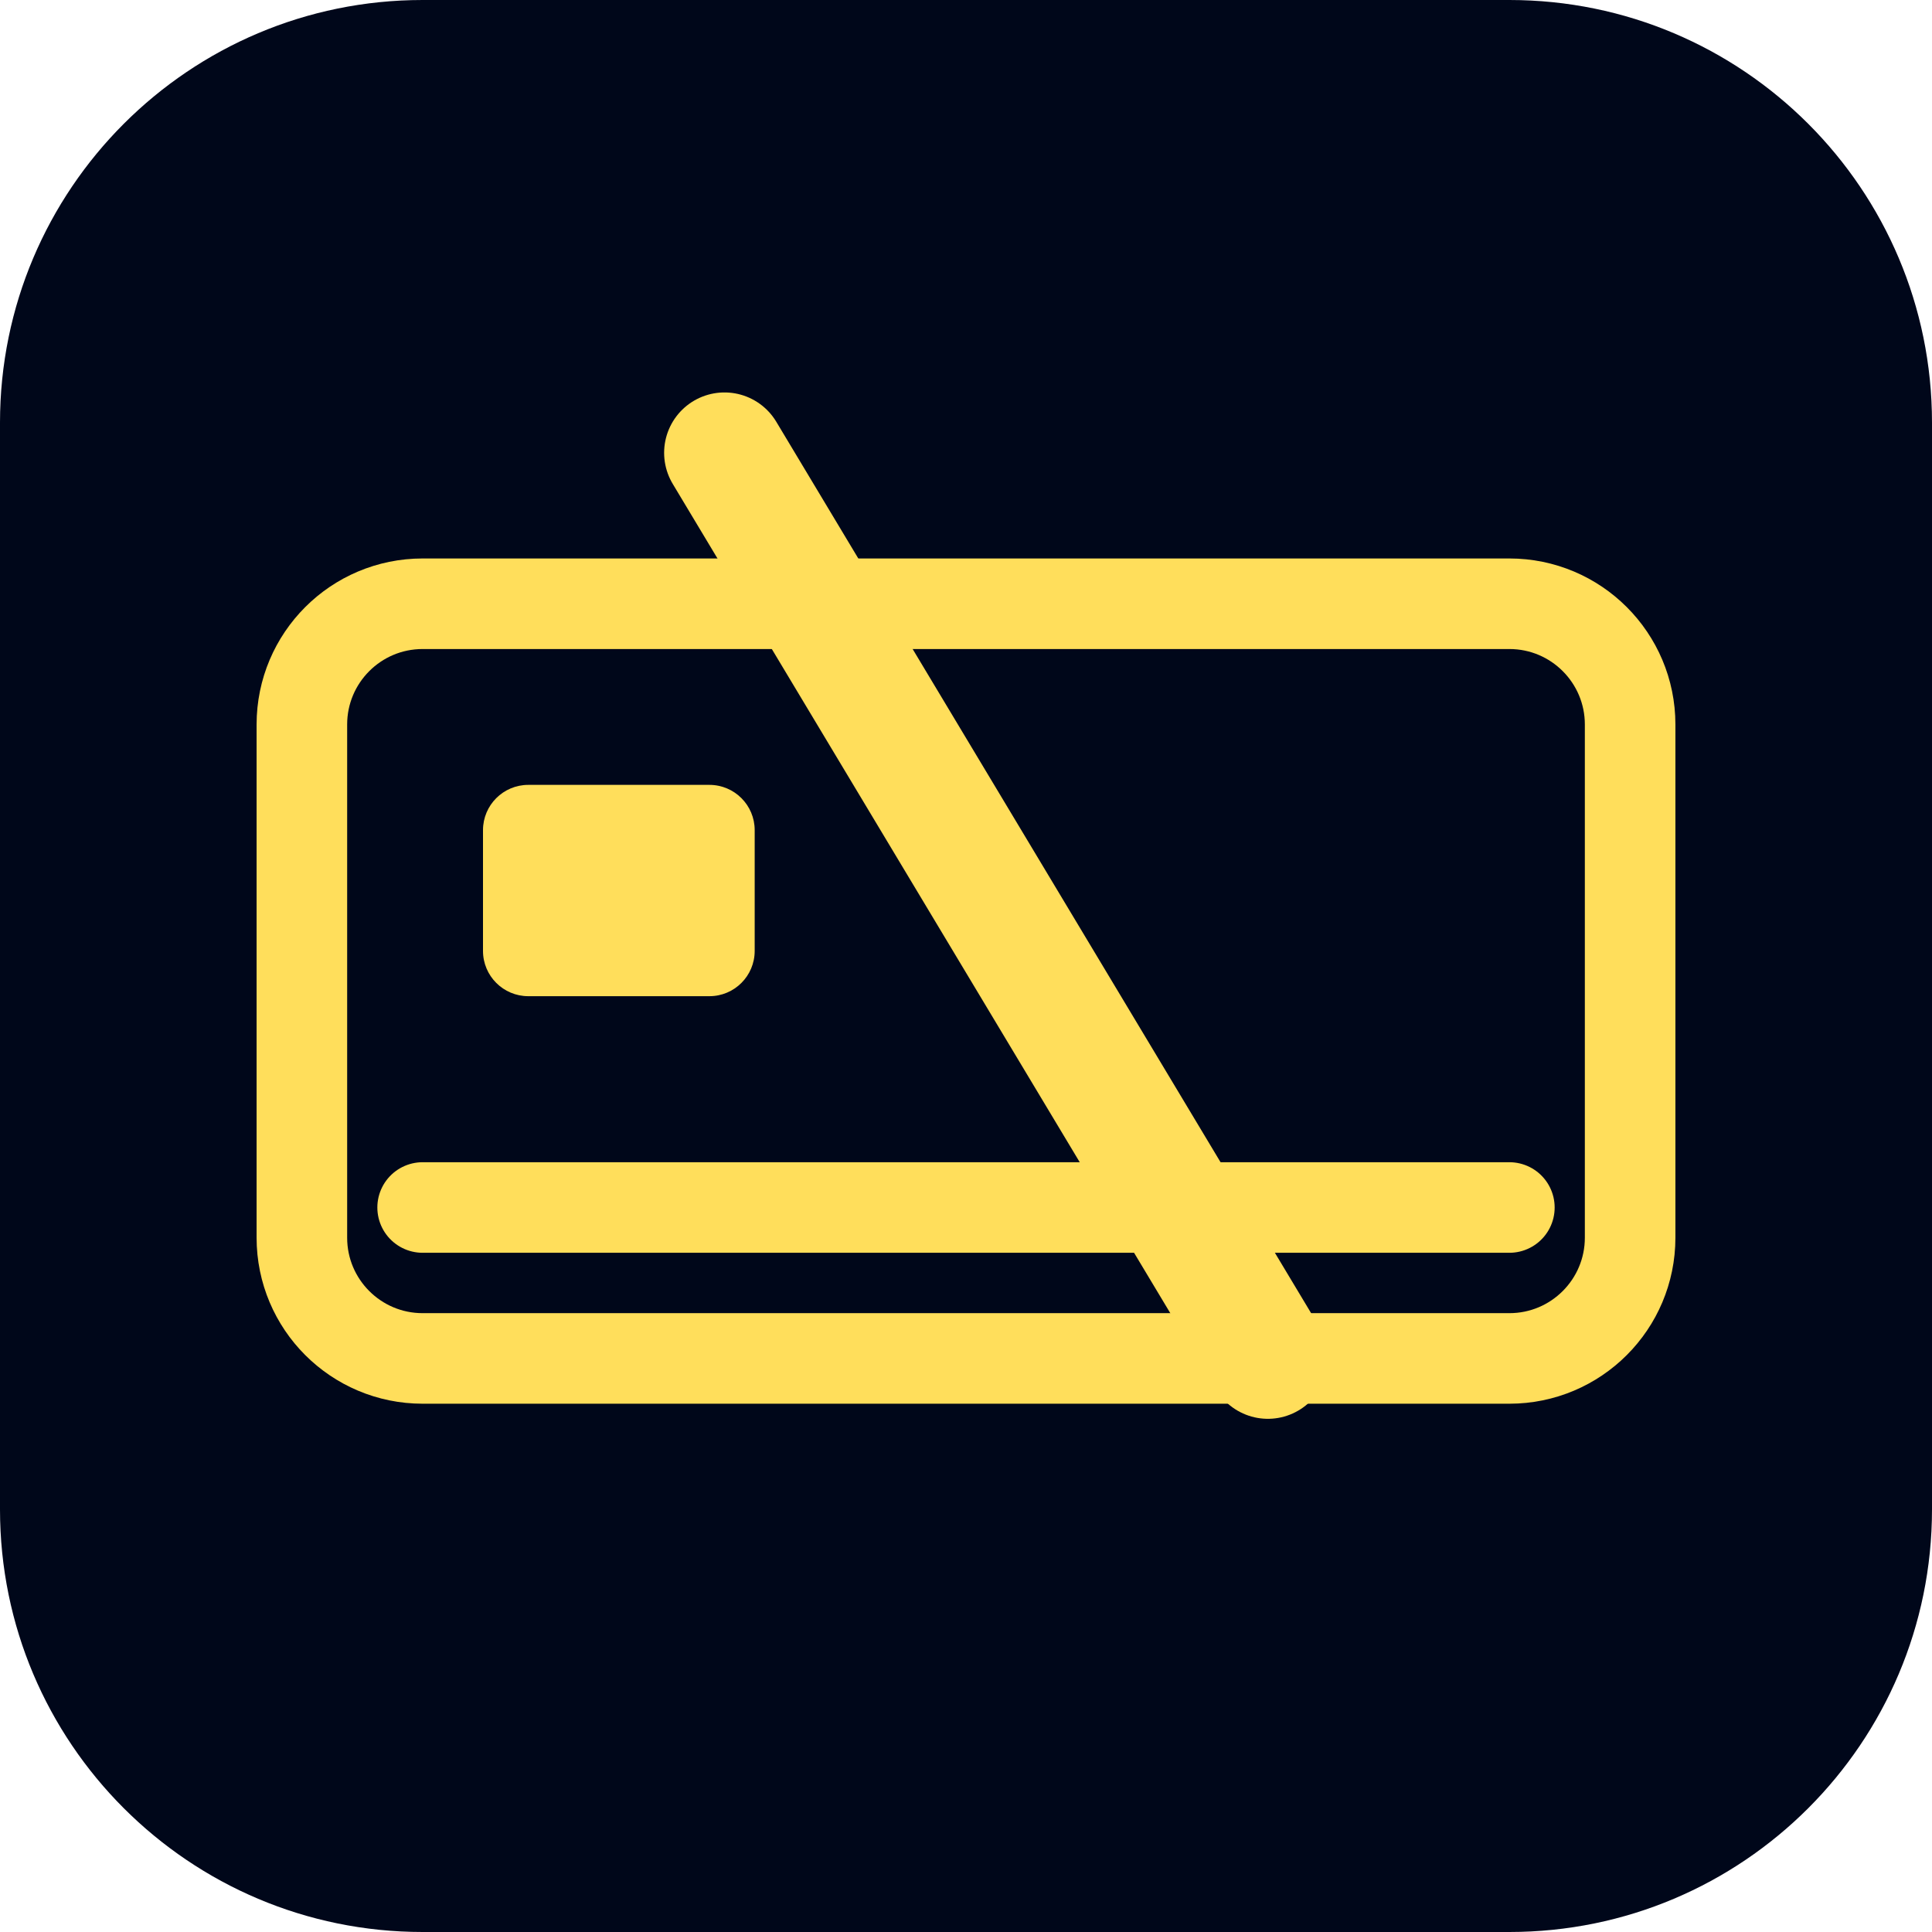
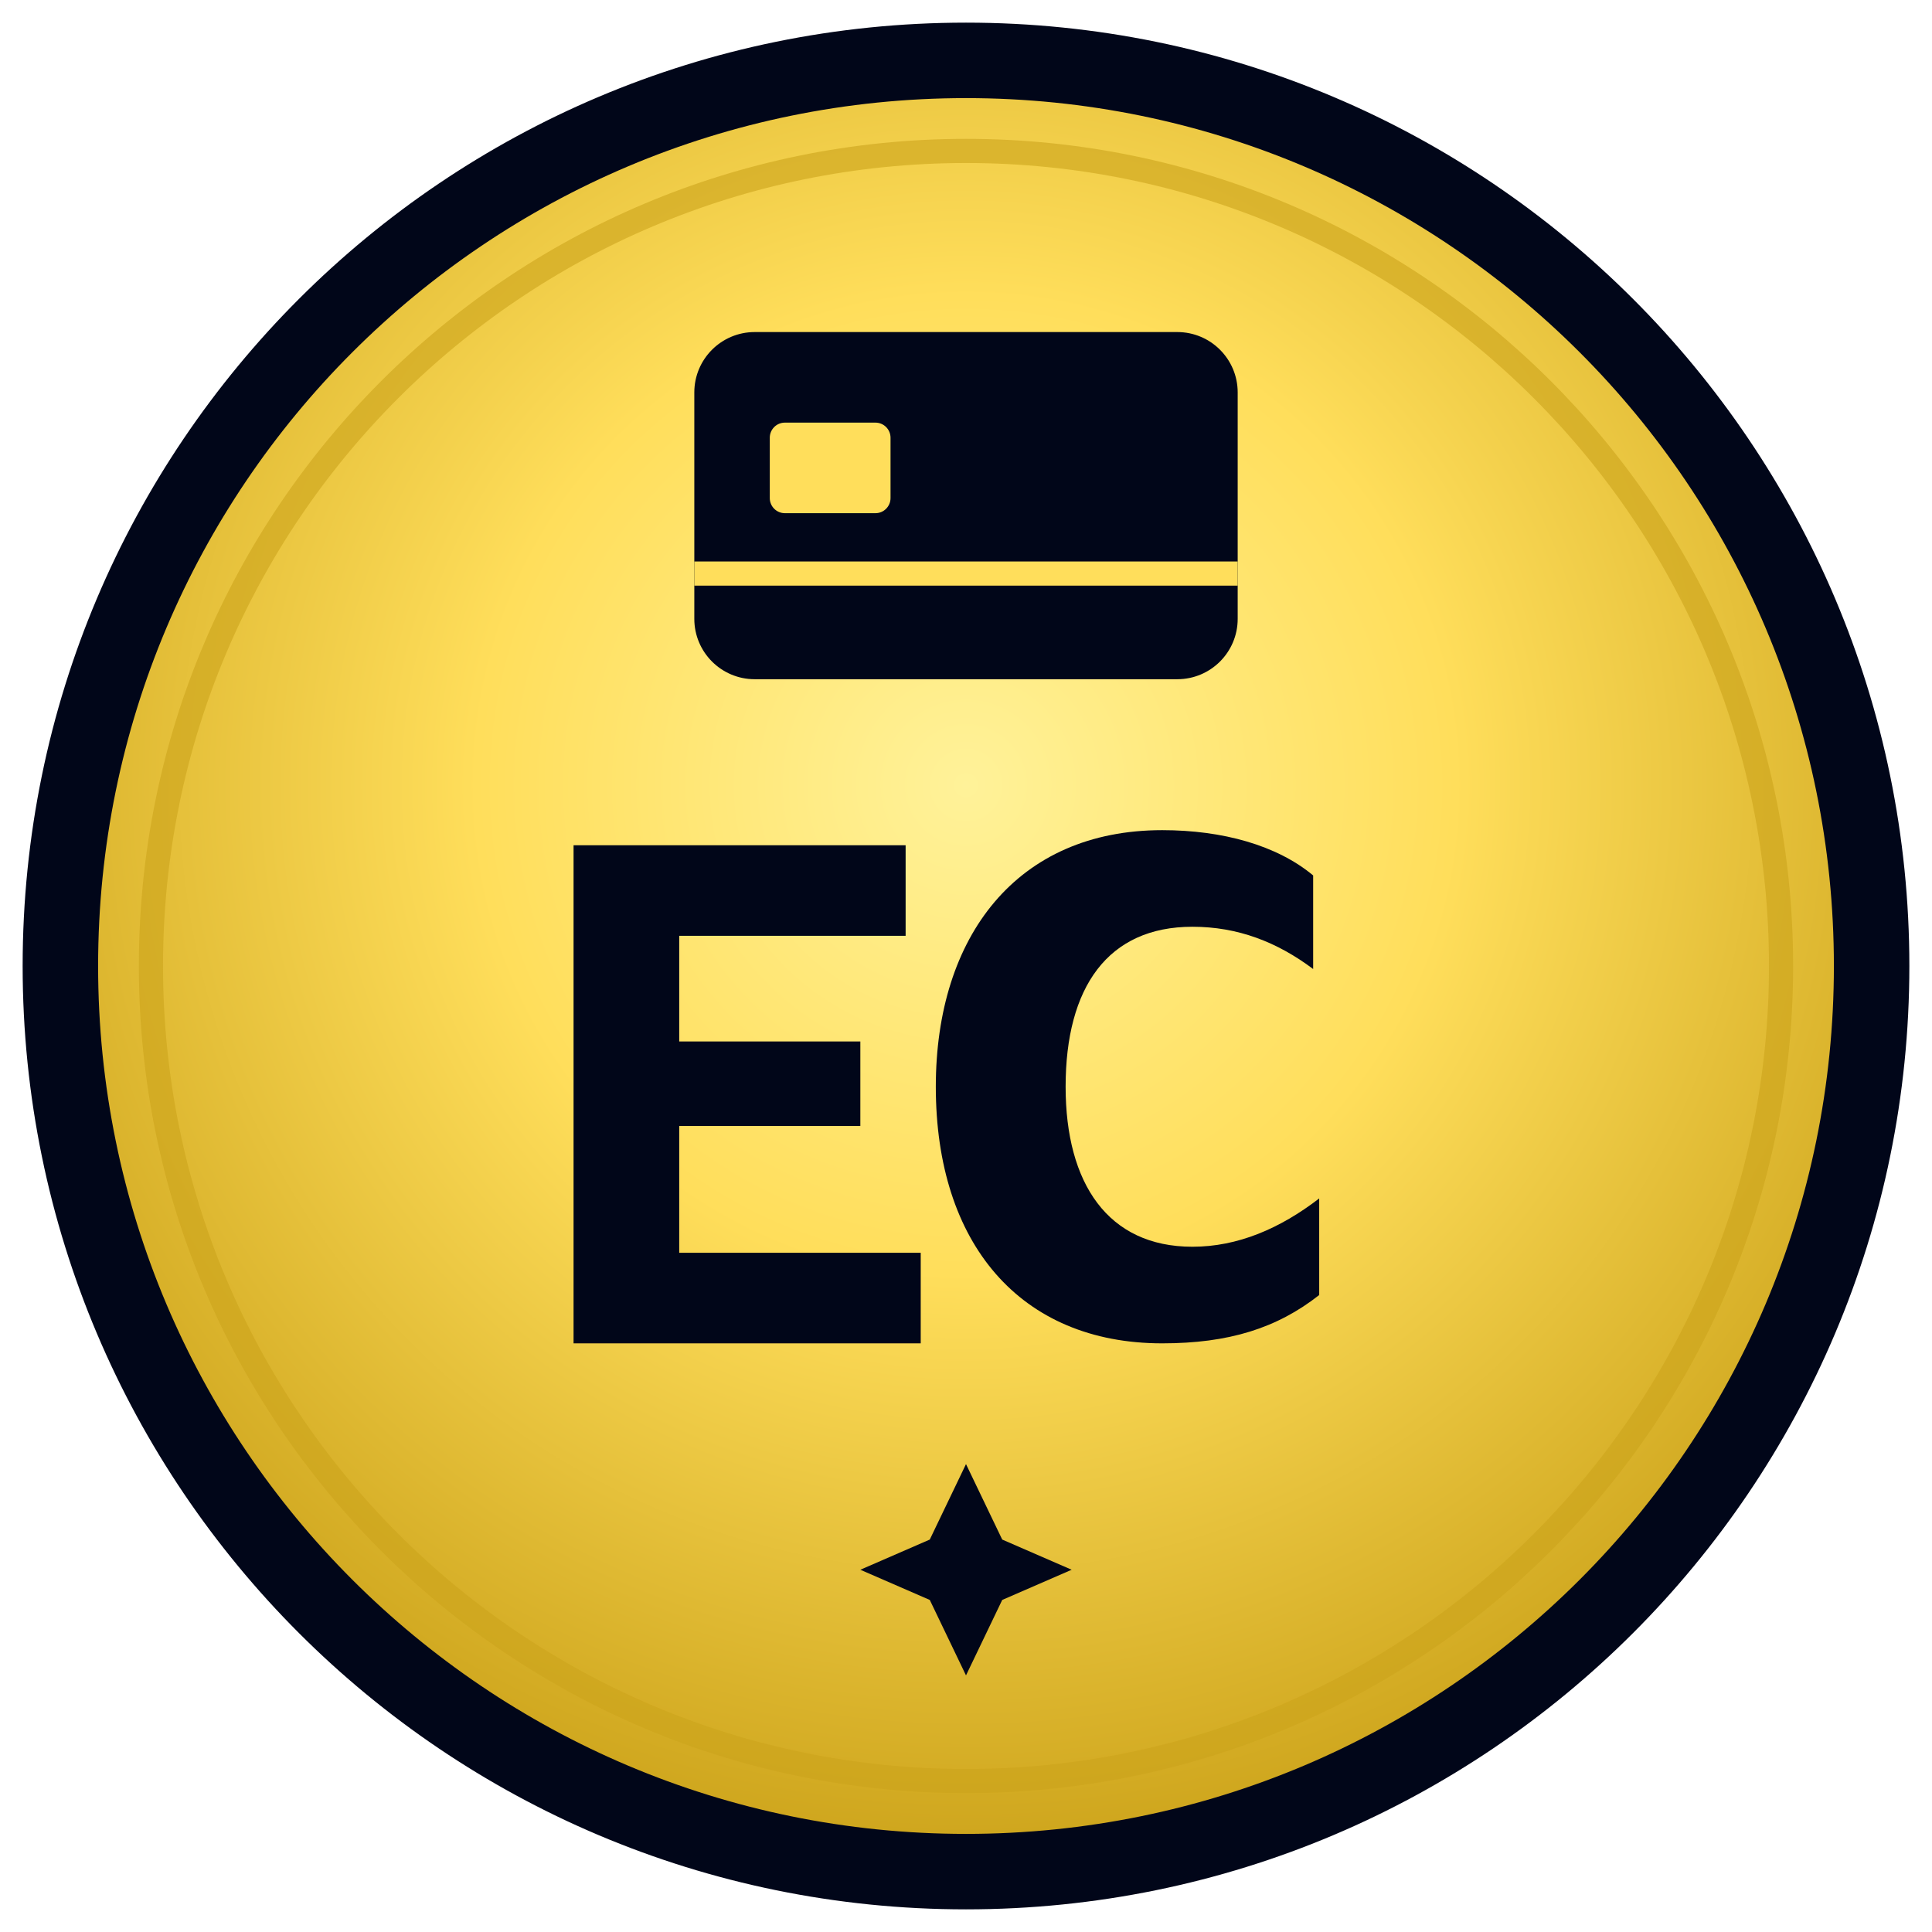
<svg xmlns="http://www.w3.org/2000/svg" viewBox="0 0 64 64">
-   <rect width="64" height="64" rx="14" fill="#00071a" />
-   <rect x="10" y="20" width="44" height="25" rx="4" fill="none" stroke="#ffde5b" stroke-width="3" />
-   <rect x="16" y="26" width="9" height="7" rx="1.5" fill="#ffde5b" />
-   <path d="M14 40h36" stroke="#ffde5b" stroke-width="3" stroke-linecap="round" />
-   <path d="M24 15l18 30" stroke="#ffde5b" stroke-width="4" stroke-linecap="round" />
+   <defs>
+     <radialGradient id="goldGlow" cx="50%" cy="40%" r="60%">
+       <stop offset="0%" stop-color="#fff299" />
+       <stop offset="45%" stop-color="#ffde5b" />
+       <stop offset="100%" stop-color="#cca31a" />
+     </radialGradient>
+   </defs>
+   <circle cx="32" cy="32" r="30" fill="url(#goldGlow)" stroke="#010619" stroke-width="2.5" />
+   <circle cx="32" cy="32" r="27" fill="none" stroke="#cca31a" stroke-width="0.8" opacity="0.6" />
+   <rect x="23" y="11" width="18" height="11.5" rx="2" fill="#010619" />
+   <rect x="25.5" y="14" width="4" height="3" rx="0.5" fill="#ffde5b" />
+   <line x1="23" y1="19" x2="41" y2="19" stroke="#ffde5b" stroke-width="0.8" />
+   <path d="M19 28 h11 v3 h-7.5 v3.5 h6 v2.8 h-6 v4.2 h8 v3 h-11.5 z" fill="#010619" />
+   <path d="M43.5 29 c-1.2-1 -3-1.5 -5-1.5 c-4.8 0 -7.5 3.5 -7.5 8.5 c0 5.2 2.8 8.5 7.5 8.5 c2.2 0 3.8-0.5 5.2-1.6 v-3.2 c-1.3 1 -2.7 1.6 -4.2 1.6 c-2.8 0 -4.2-2.1 -4.2-5.3 c0-3.3 1.4-5.3 4.2-5.3 c1.5 0 2.8 0.5 4 1.4 z" fill="#010619" />
+   <polygon points="32,48.5 33.2,51 35.5,52 33.2,53 32,55.5 30.8,53 28.5,52 30.8,51" fill="#010619" />
</svg>
